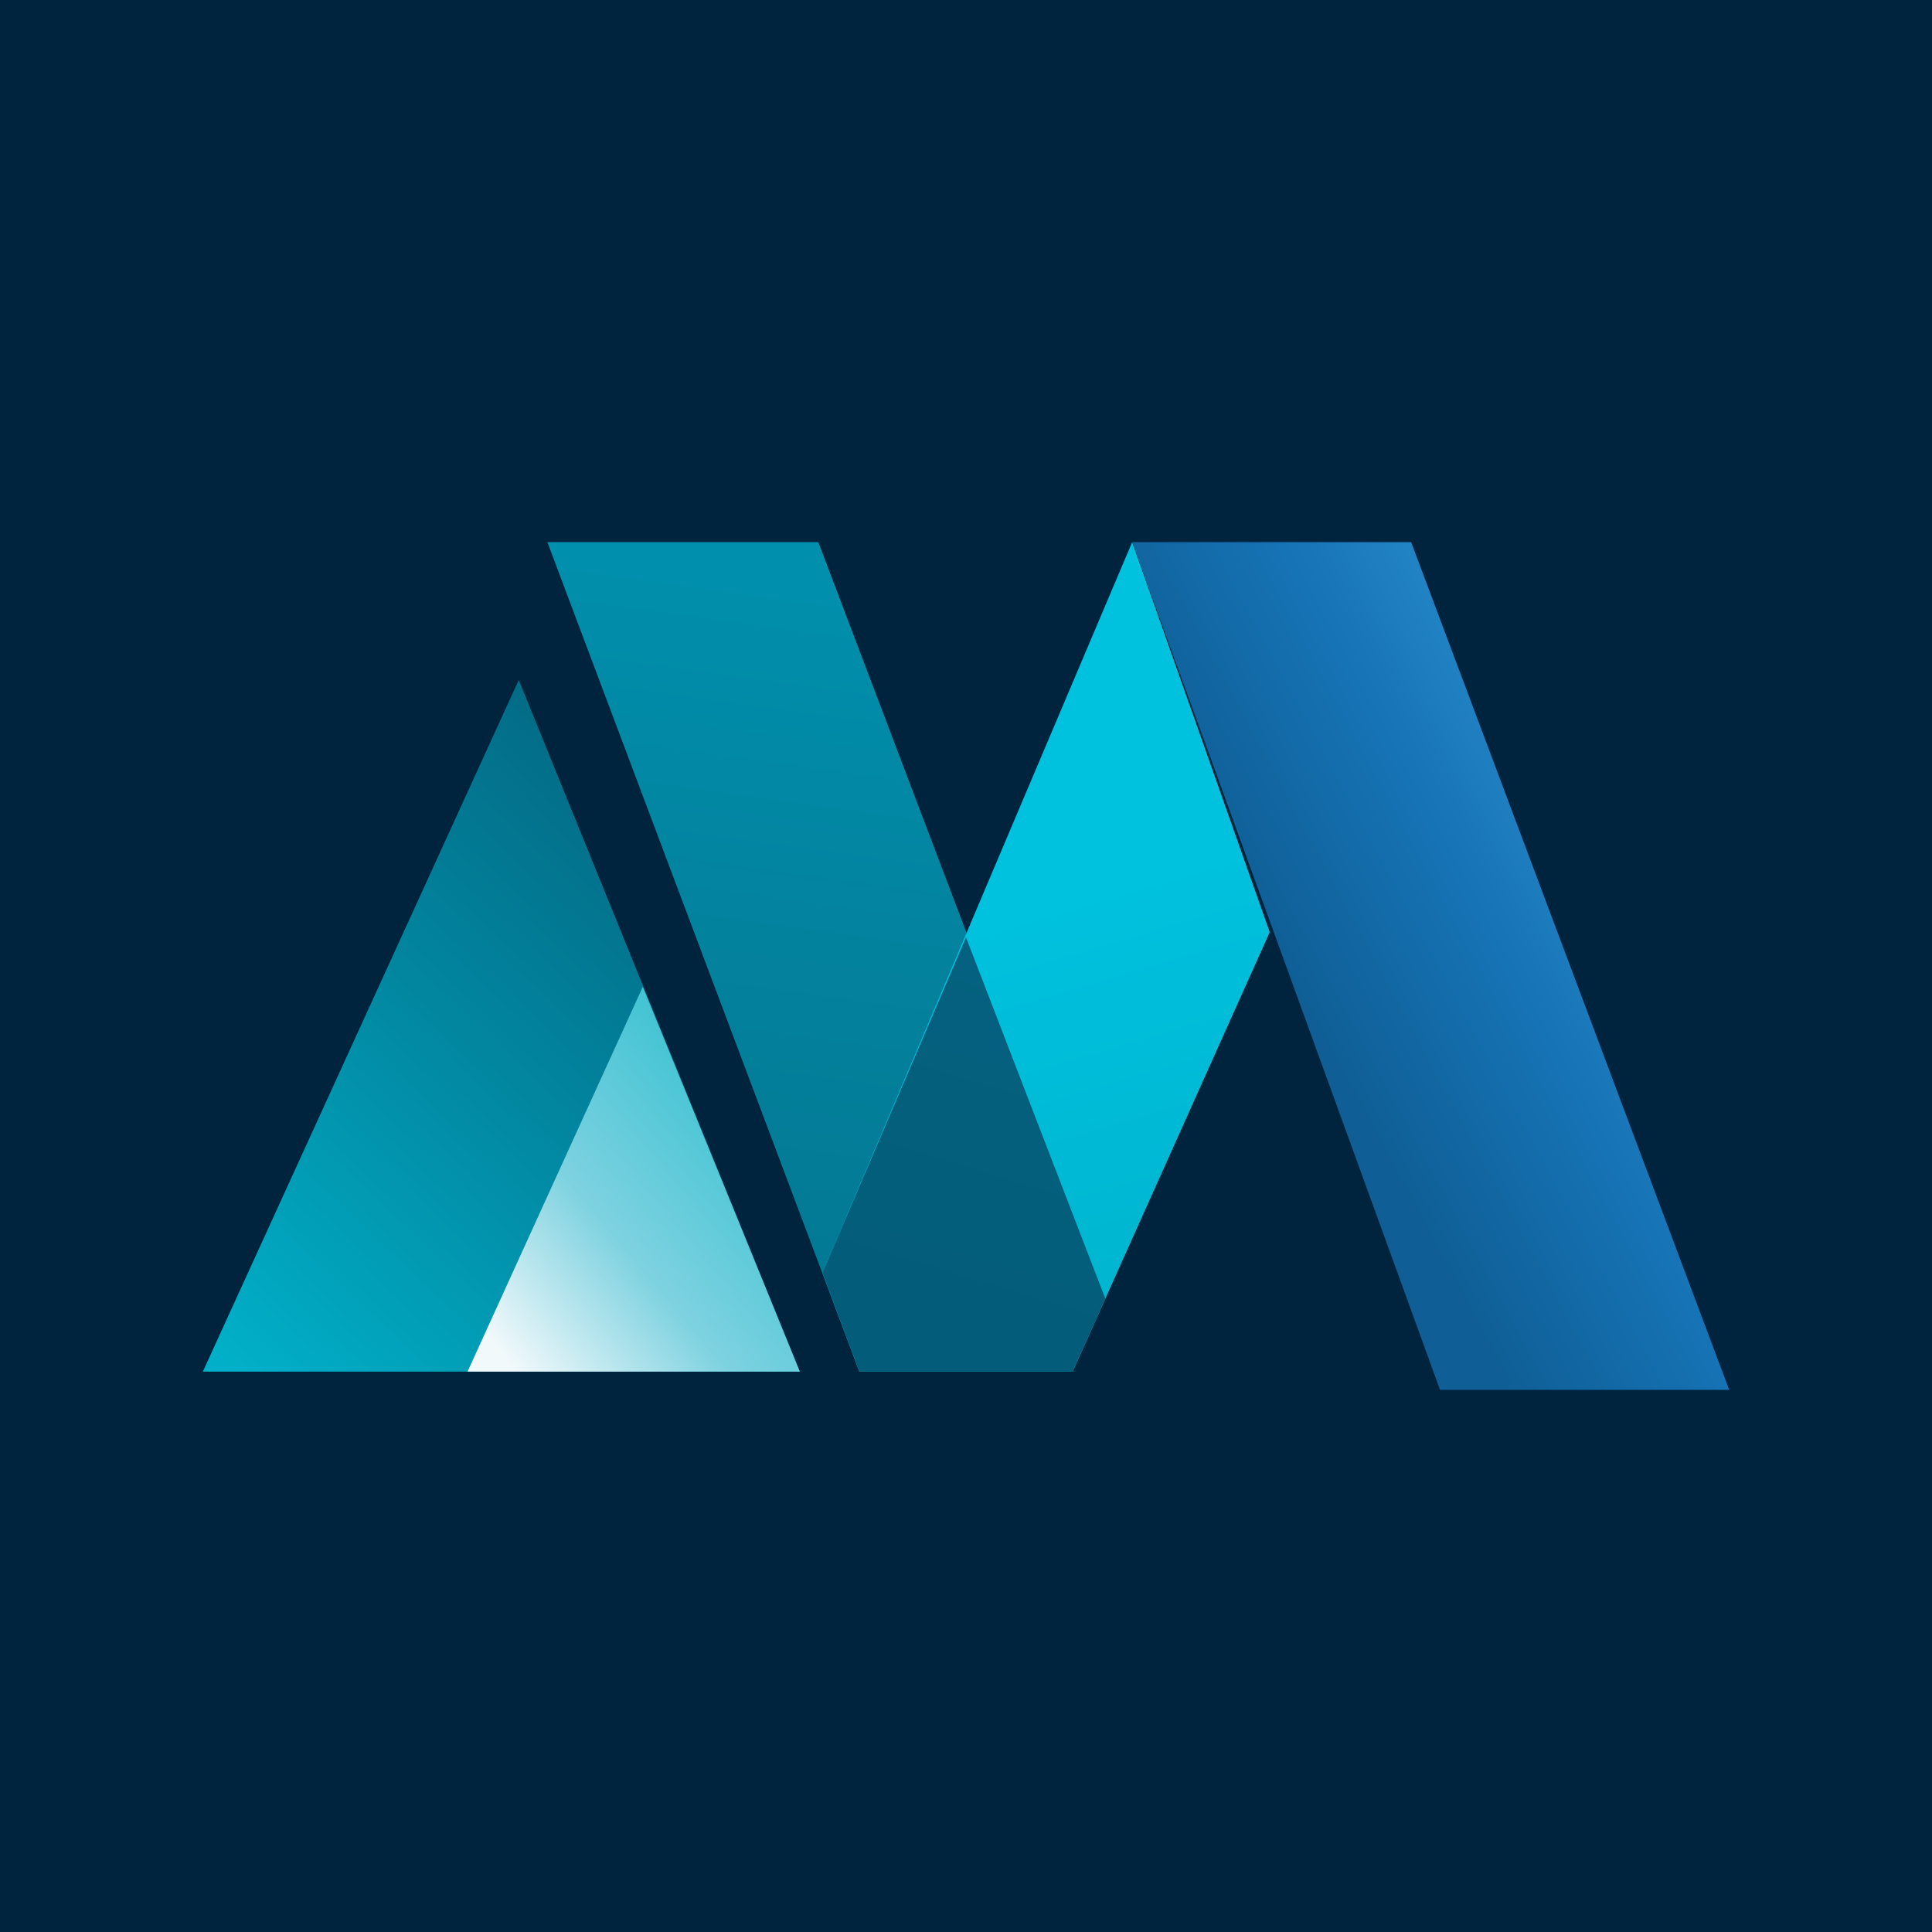
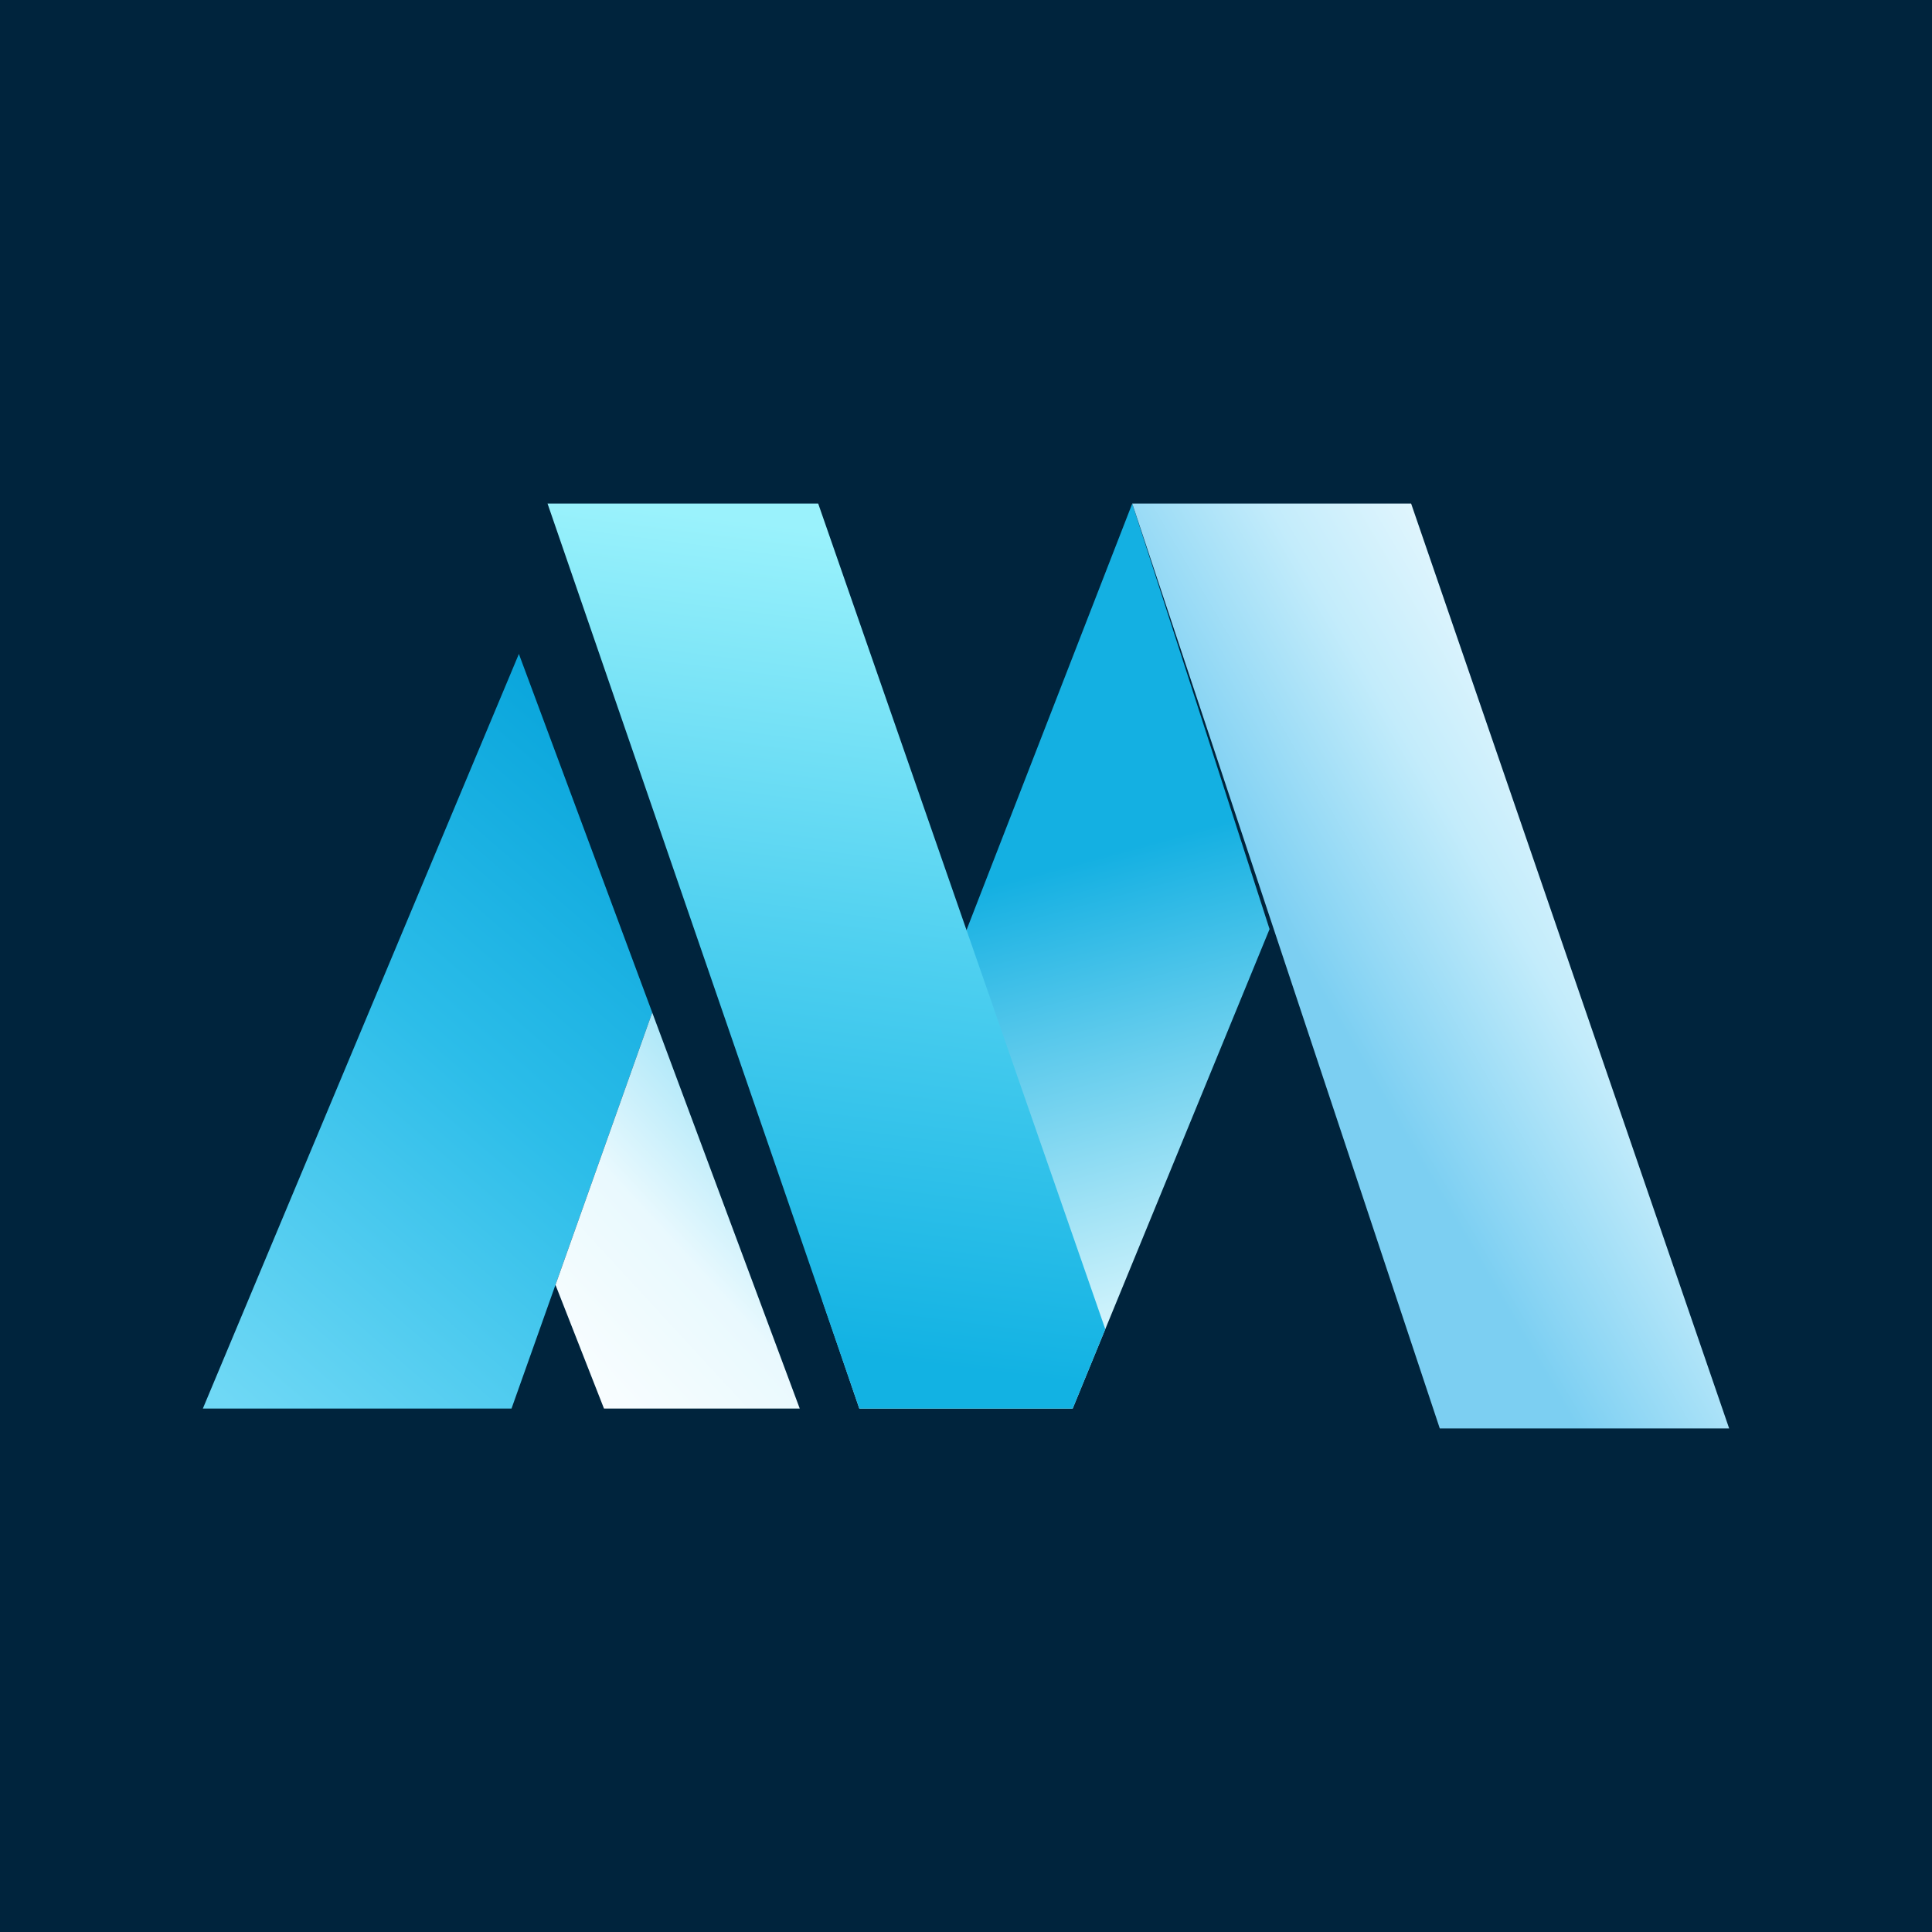
- <svg xmlns="http://www.w3.org/2000/svg" viewBox="-75 -22.5 743 743">
+ <svg xmlns="http://www.w3.org/2000/svg" viewBox="-68.5 8.5 681 681">
  <defs>
-     <linearGradient id="a" gradientUnits="userSpaceOnUse" x1="8.5" y1="500" x2="197.9" y2="300">
-       <stop offset="0" stop-color="#01b0c8" />
-       <stop offset="0.55" stop-color="#0287a1" />
-       <stop offset="1" stop-color="#036a85" />
+     <linearGradient id="a" gradientUnits="userSpaceOnUse" x1="8.1" y1="500" x2="181.6" y2="300">
+       <stop offset="0" stop-color="#6fd8f5" />
+       <stop offset="0.55" stop-color="#2cbde9" />
+       <stop offset="1" stop-color="#0aa6dc" />
    </linearGradient>
-     <linearGradient id="p" gradientUnits="userSpaceOnUse" x1="119" y1="500" x2="225.5" y2="410">
-       <stop offset="0" stop-color="#f2f9fb" />
-       <stop offset="0.45" stop-color="#7ed2e0" />
-       <stop offset="1" stop-color="#3cc2d2" />
+     <linearGradient id="p" gradientUnits="userSpaceOnUse" x1="109.3" y1="500" x2="206.9" y2="410">
+       <stop offset="0" stop-color="#ffffff" />
+       <stop offset="0.6" stop-color="#e9f9fe" />
+       <stop offset="1" stop-color="#a9e6f8" />
    </linearGradient>
-     <linearGradient id="b" gradientUnits="userSpaceOnUse" x1="237.3" y1="195" x2="197.9" y2="480">
-       <stop offset="0" stop-color="#0090ad" />
-       <stop offset="0.5" stop-color="#03829e" />
-       <stop offset="1" stop-color="#037893" />
+     <linearGradient id="b" gradientUnits="userSpaceOnUse" x1="217.8" y1="195" x2="181.6" y2="480">
+       <stop offset="0" stop-color="#9af2fc" />
+       <stop offset="0.5" stop-color="#4fd0f0" />
+       <stop offset="1" stop-color="#12b2e3" />
    </linearGradient>
-     <linearGradient id="c" gradientUnits="userSpaceOnUse" x1="308.3" y1="320" x2="355.7" y2="480">
-       <stop offset="0" stop-color="#00c2df" />
-       <stop offset="1" stop-color="#00b5cf" />
+     <linearGradient id="c" gradientUnits="userSpaceOnUse" x1="282.8" y1="320" x2="326.2" y2="480">
+       <stop offset="0" stop-color="#14b0e2" />
+       <stop offset="1" stop-color="#d8f6fd" />
    </linearGradient>
-     <linearGradient id="o" gradientUnits="userSpaceOnUse" x1="308.3" y1="345" x2="261" y2="500">
-       <stop offset="0" stop-color="#04617f" />
-       <stop offset="1" stop-color="#035c79" />
-     </linearGradient>
-     <linearGradient id="d" gradientUnits="userSpaceOnUse" x1="371.5" y1="262" x2="505.6" y2="190">
-       <stop offset="0" stop-color="#0f5f96" />
-       <stop offset="0.5" stop-color="#1673b5" />
-       <stop offset="1" stop-color="#2a8fd0" />
+     <linearGradient id="d" gradientUnits="userSpaceOnUse" x1="340.7" y1="262" x2="463.6" y2="190">
+       <stop offset="0" stop-color="#7ccff2" />
+       <stop offset="0.5" stop-color="#c3ecfb" />
+       <stop offset="1" stop-color="#f2fbff" />
    </linearGradient>
  </defs>
-   <rect x="-75" y="-22.5" width="743" height="743" fill="#00243d" />
-   <polygon points="124.5,239 3,505 232.6,505" fill="url(#a)" />
-   <polygon points="172.2,357 104.8,505 232.6,505" fill="url(#p)" />
-   <polygon points="135.5,186 239.7,186 350.1,477 337.5,505 255.5,505" fill="url(#b)" />
-   <polygon points="360.4,186 241.3,467 255.5,505 337.5,505 413.3,336" fill="url(#c)" />
-   <polygon points="296.5,338 241.3,467 255.5,505 337.5,505 350.1,477" fill="url(#o)" />
-   <polygon points="360.4,186 467.7,186 590,512 478.8,512" fill="url(#d)" />
+   <rect x="-68.5" y="8.5" width="681" height="681" fill="#00243d" />
+   <polygon points="114.4,239 161.4,365.4 111.8,505 3,505" fill="url(#a)" />
+   <polygon points="161.4,365.4 213.4,505 144.4,505 127.3,461.4" fill="url(#p)" />
+   <polygon points="330.6,186 221.4,467 234.4,505 309.6,505 379,336" fill="url(#c)" />
+   <polygon points="124.5,186 219.9,186 321.1,477 309.6,505 234.4,505" fill="url(#b)" />
+   <polygon points="330.6,186 428.9,186 541,512 439,512" fill="url(#d)" />
</svg>
